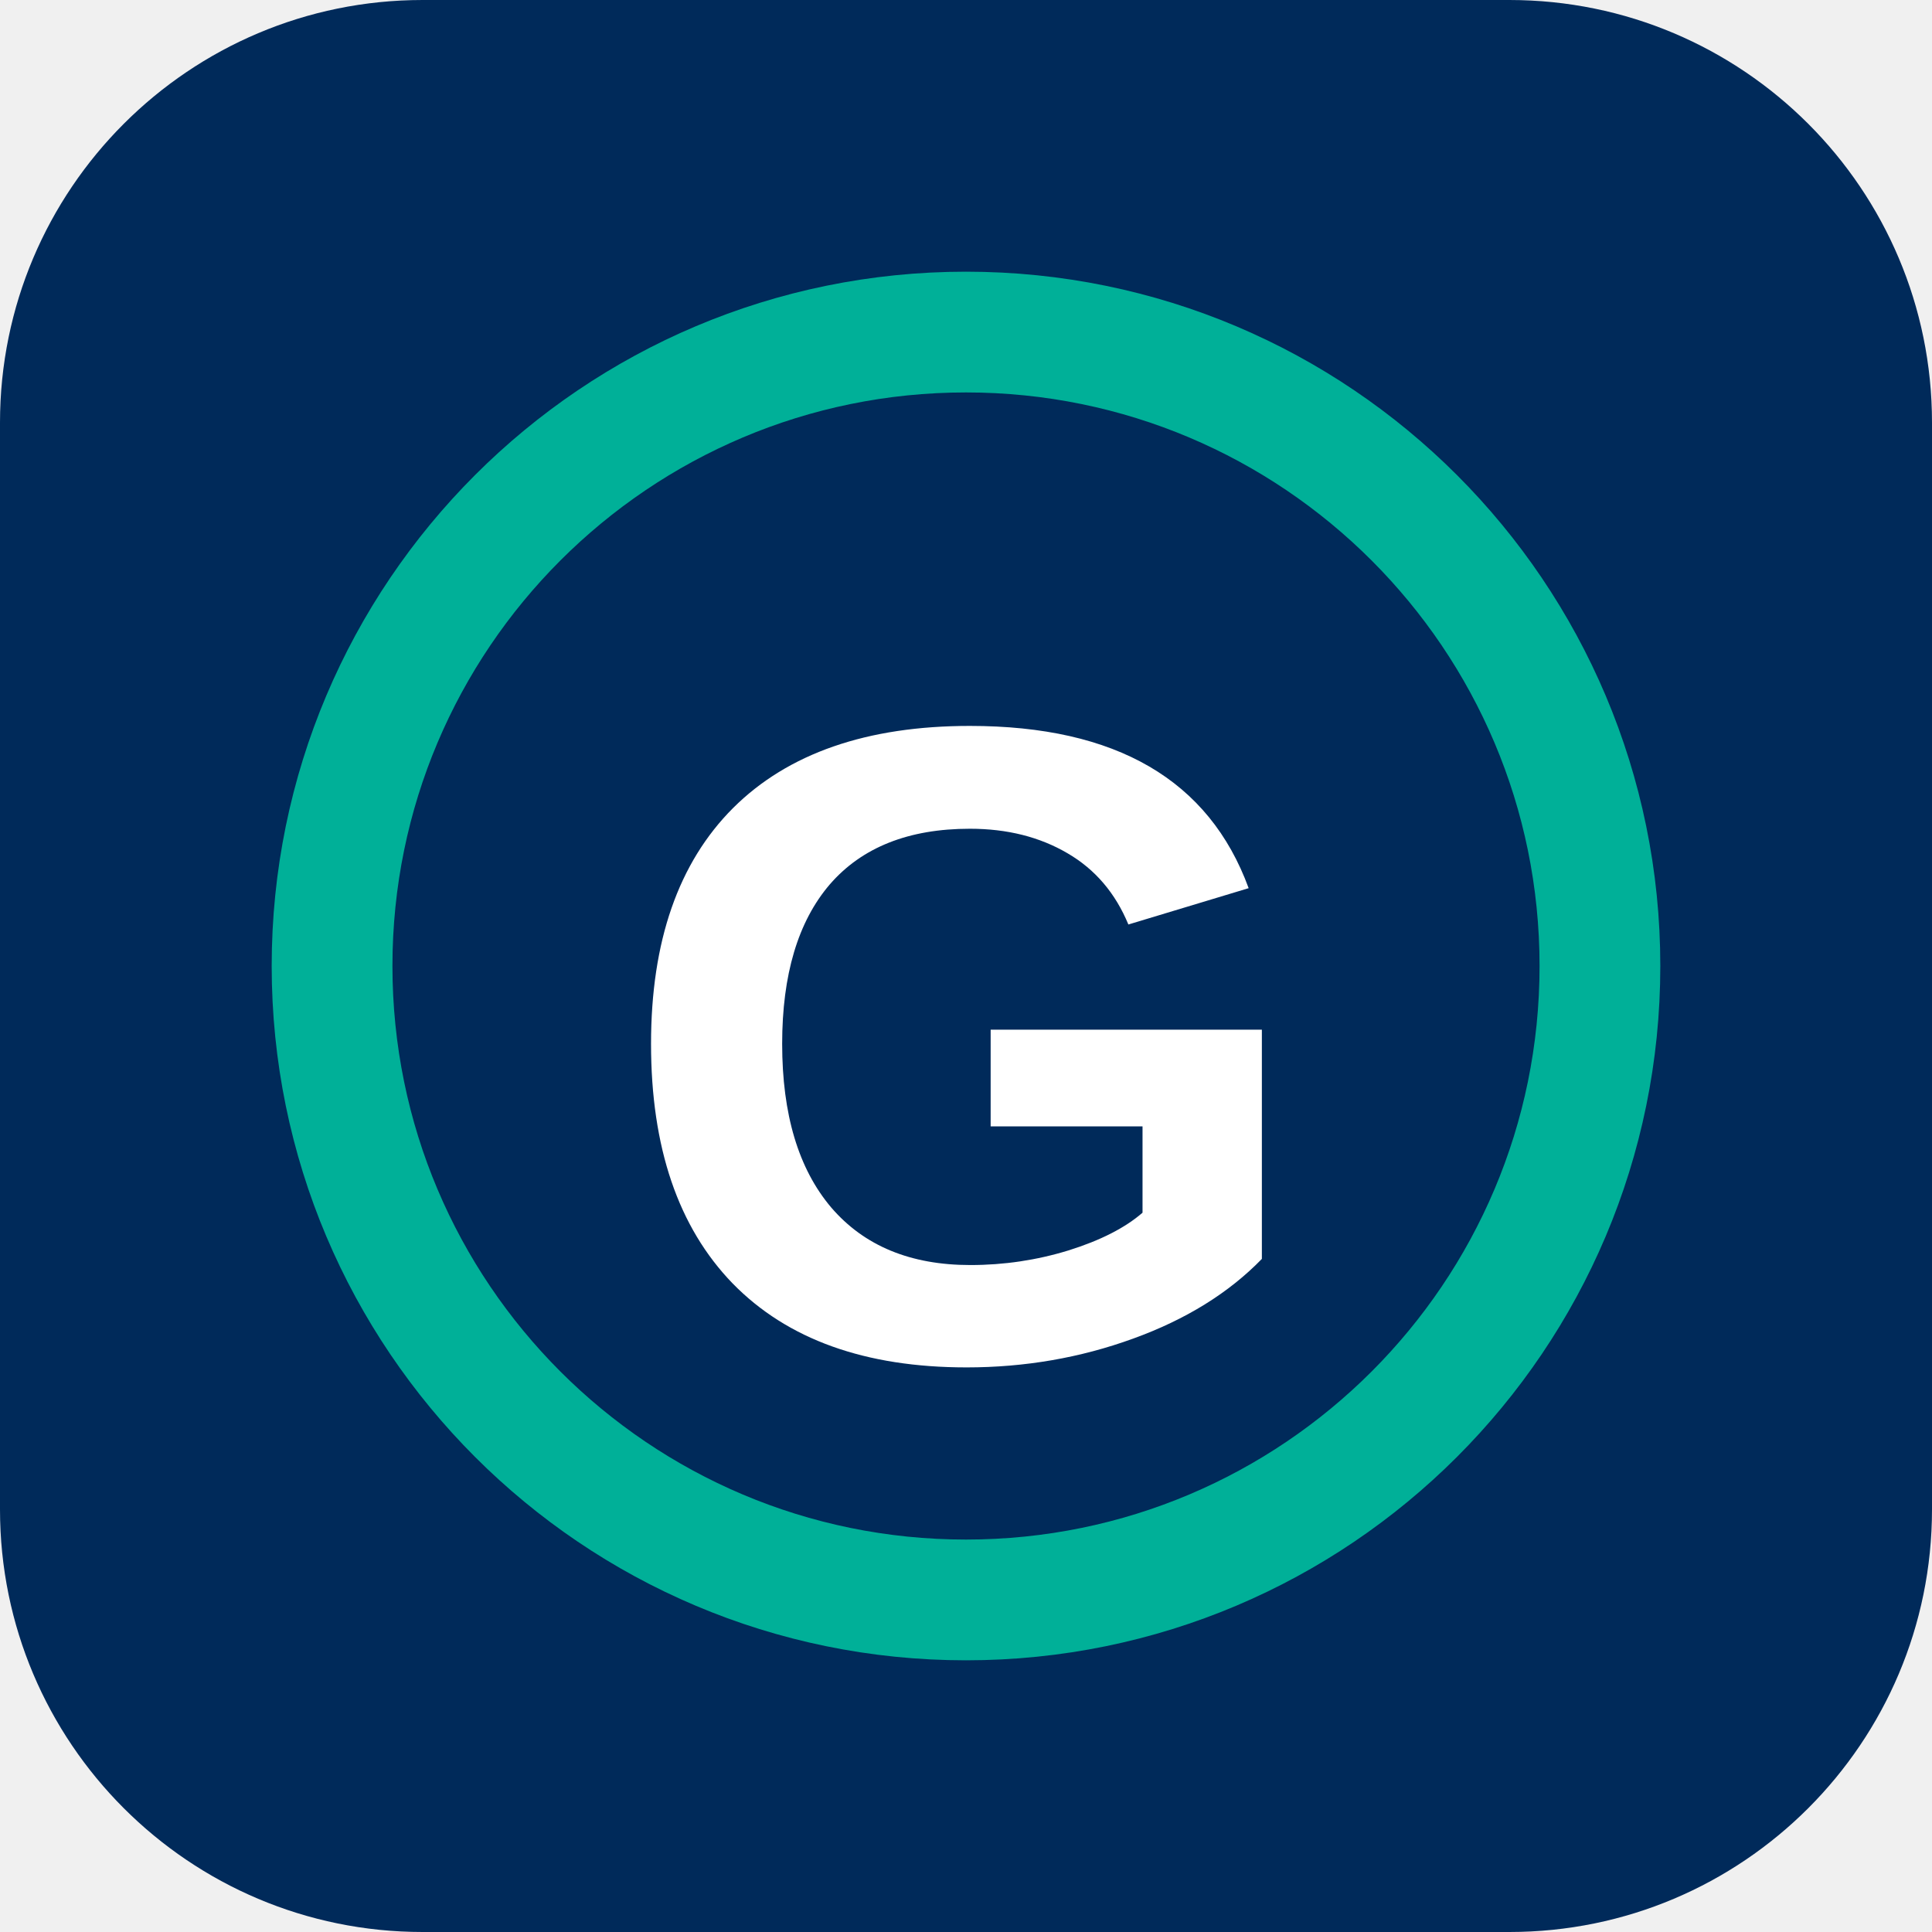
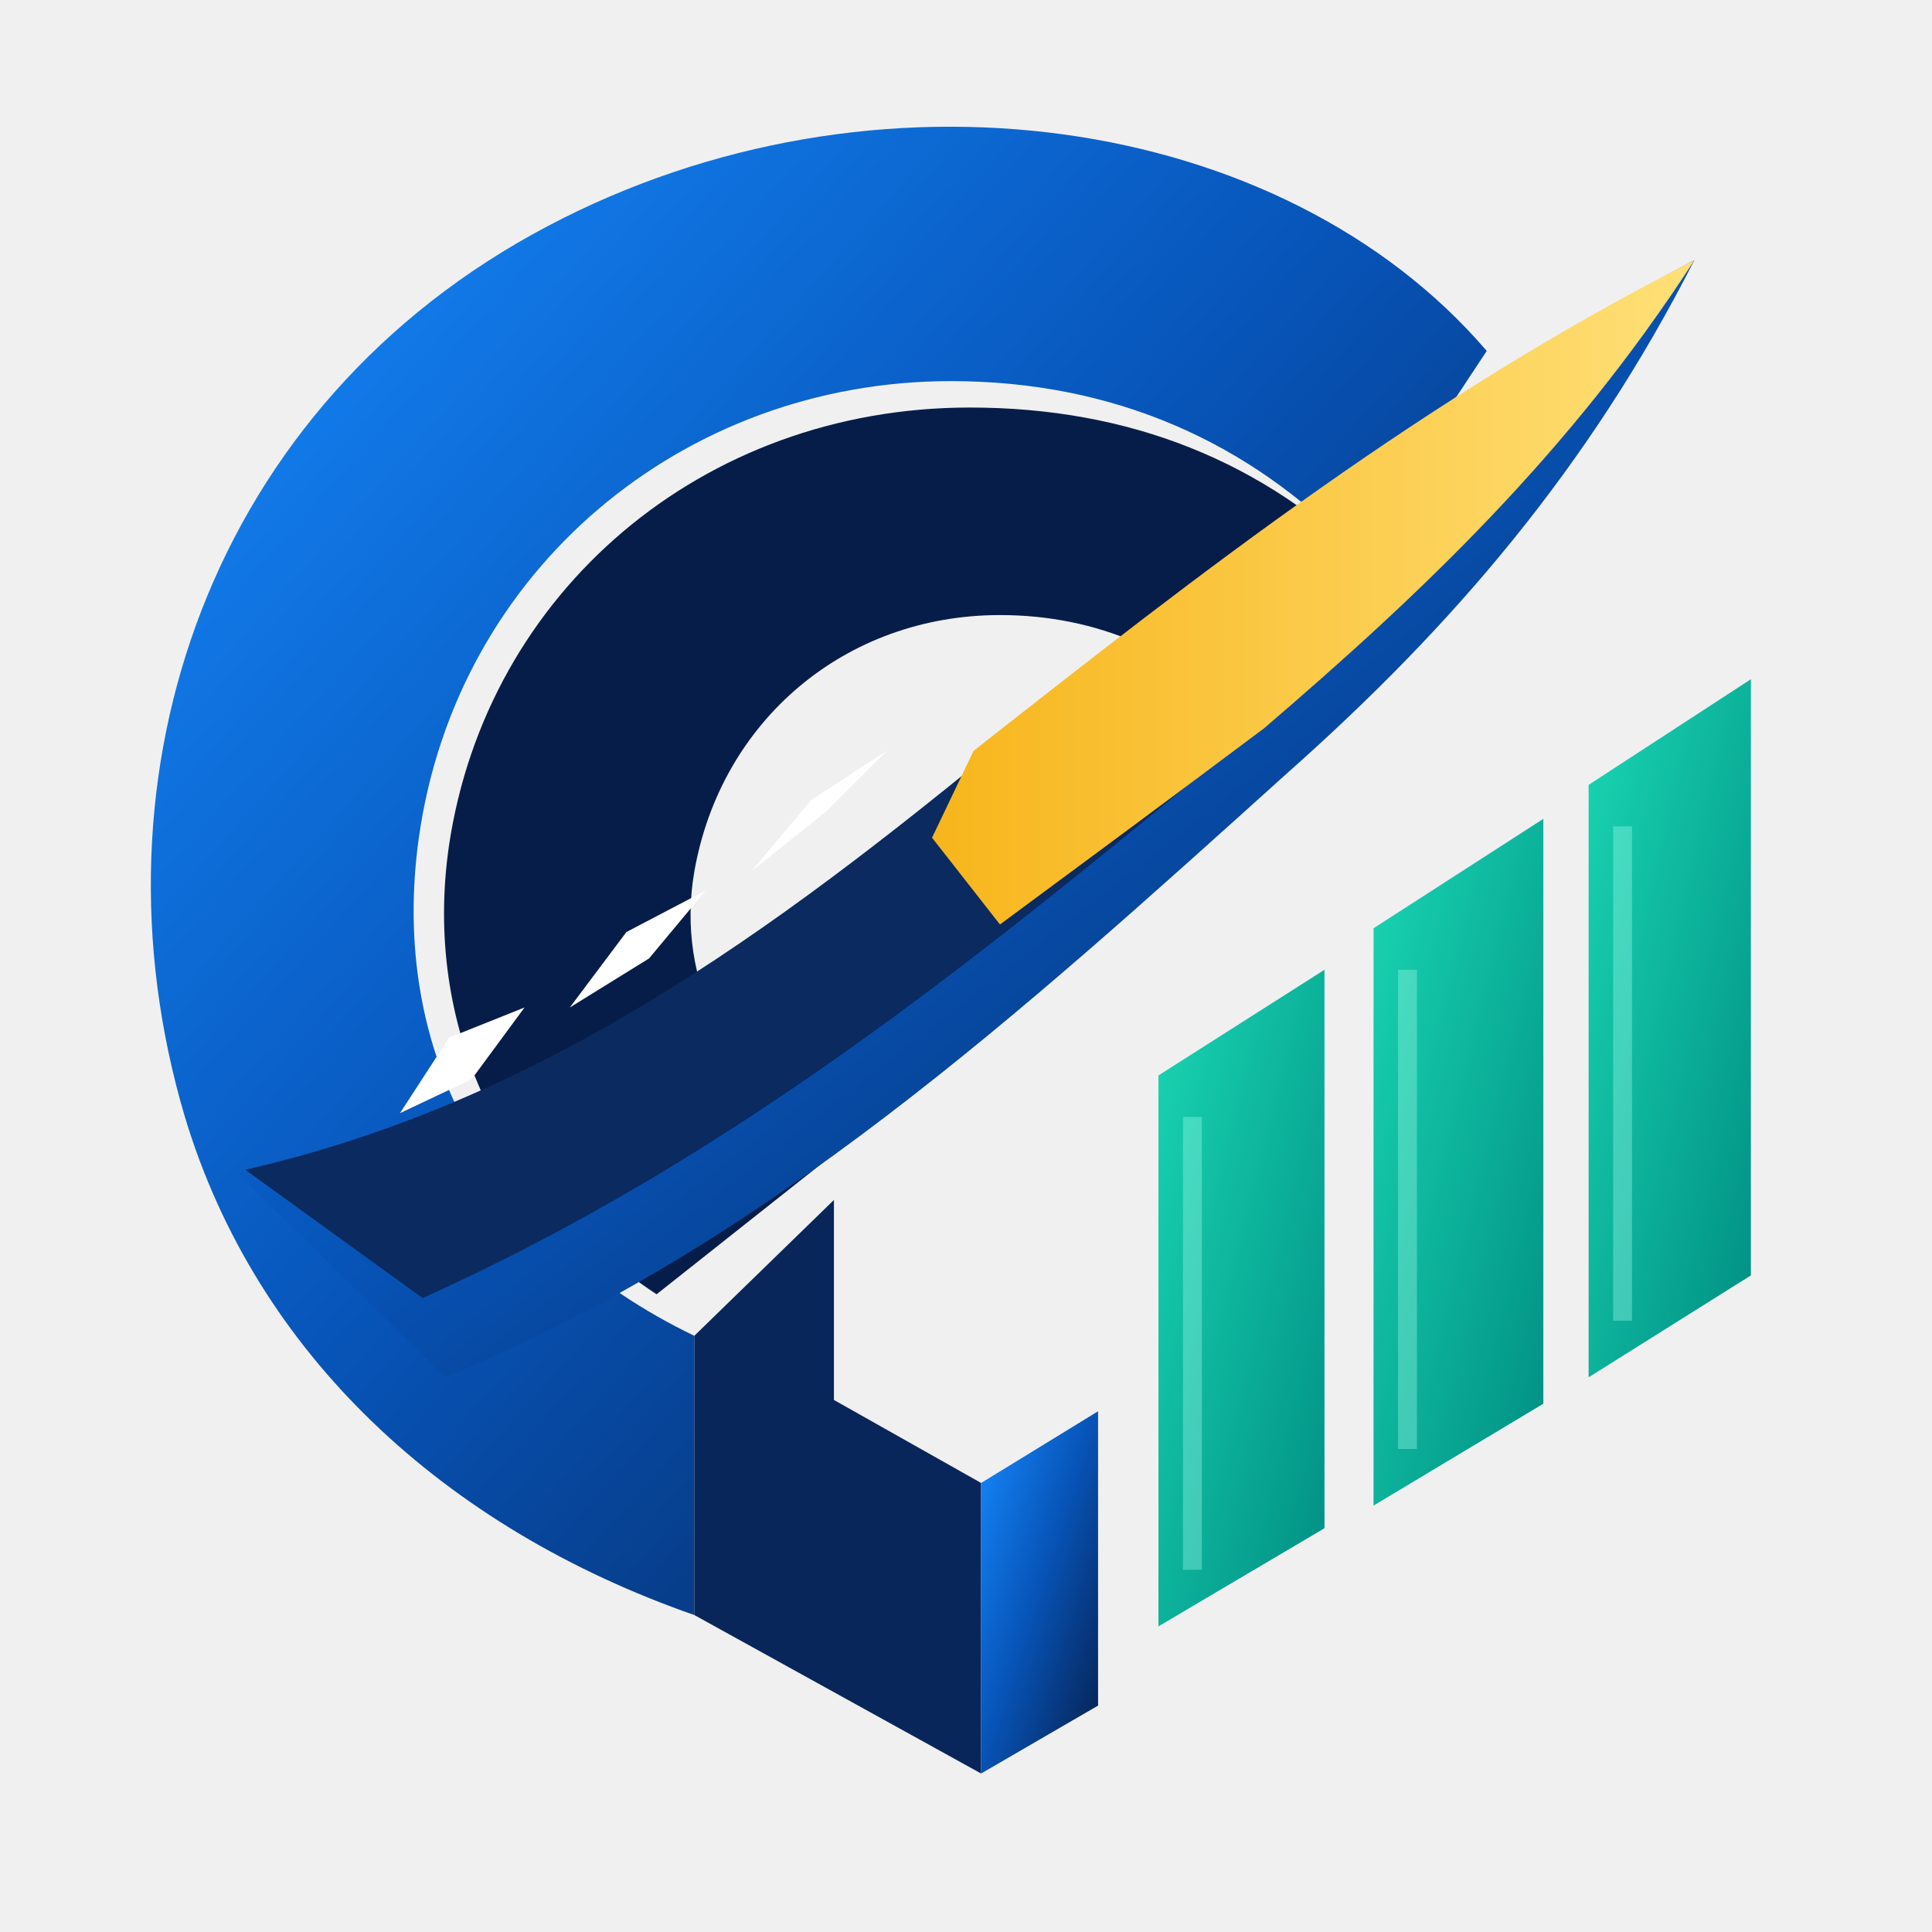
- <svg xmlns="http://www.w3.org/2000/svg" viewBox="0 0 64 64">
-   <rect width="64" height="64" rx="14" fill="#002A5A" />
-   <circle cx="32" cy="32" r="21" fill="none" stroke="#00B098" stroke-width="4" />
-   <text x="32" y="45" text-anchor="middle" font-family="Segoe UI, Arial, sans-serif" font-size="30" font-weight="700" fill="#FFFFFF">G</text>
+ <svg xmlns="http://www.w3.org/2000/svg" viewBox="0 0 512 512">
+   <defs>
+     <linearGradient id="blue" x1="0" y1="0" x2="1" y2="1">
+       <stop offset="0" stop-color="#168BFF" />
+       <stop offset=".48" stop-color="#0754B8" />
+       <stop offset="1" stop-color="#071D49" />
+     </linearGradient>
+     <linearGradient id="teal" x1="0" y1="0" x2="1" y2="1">
+       <stop offset="0" stop-color="#19D6B2" />
+       <stop offset="1" stop-color="#008E83" />
+     </linearGradient>
+     <linearGradient id="gold" x1="0" y1="0" x2="1" y2="0">
+       <stop offset="0" stop-color="#F7B51B" />
+       <stop offset="1" stop-color="#FFE078" />
+     </linearGradient>
+   </defs>
+   <path d="M394 93 C340 30 232 14 145 60 C56 107 22 205 49 296 C68 359 118 405 184 428 L184 354 C130 328 103 279 111 222 C121 151 181 101 252 101 C295 101 331 117 359 146 Z" fill="url(#blue)" />
+   <path d="M364 151 C335 122 299 108 257 108 C186 108 129 157 119 224 C112 272 133 316 174 343 L222 305 C193 288 179 260 184 231 C191 191 224 163 265 163 C291 163 313 173 331 191 Z" fill="#071D49" />
+   <path d="M63 311 C144 293 203 250 266 198 C314 157 365 119 449 69 C421 124 385 166 341 205 C270 269 203 330 118 365 Z" fill="url(#blue)" />
+   <path d="M65 310 C148 291 211 242 274 190 C332 143 382 104 449 69 C408 125 371 162 327 198 C258 255 194 307 112 344 Z" fill="#0A2A60" />
+   <path d="M258 199 C319 151 378 105 449 69 C416 120 377 157 335 193 C311 211 288 228 265 245 L247 222 Z" fill="url(#gold)" />
+   <path d="M106 295 L125 286 L139 267 L119 275 Z M151 267 L172 254 L187 236 L166 247 Z M199 231 L219 215 L235 199 L215 212 Z" fill="#FFFFFF" />
+   <path d="M184 354 L184 428 L260 470 L260 393 L221 371 L221 318 Z" fill="#08265A" />
+   <path d="M260 393 L260 470 L291 452 L291 374 L260 393 Z" fill="url(#blue)" />
+   <path d="M307 285 L351 257 L351 405 L307 431 Z" fill="url(#teal)" />
+   <path d="M364 246 L409 217 L409 372 L364 399 Z" fill="url(#teal)" />
+   <path d="M421 208 L464 180 L464 338 L421 365 Z" fill="url(#teal)" />
+   <path d="M316 296 L316 416 M373 257 L373 384 M430 219 L430 350" stroke="#A5FFF0" stroke-width="5" opacity=".35" />
</svg>
